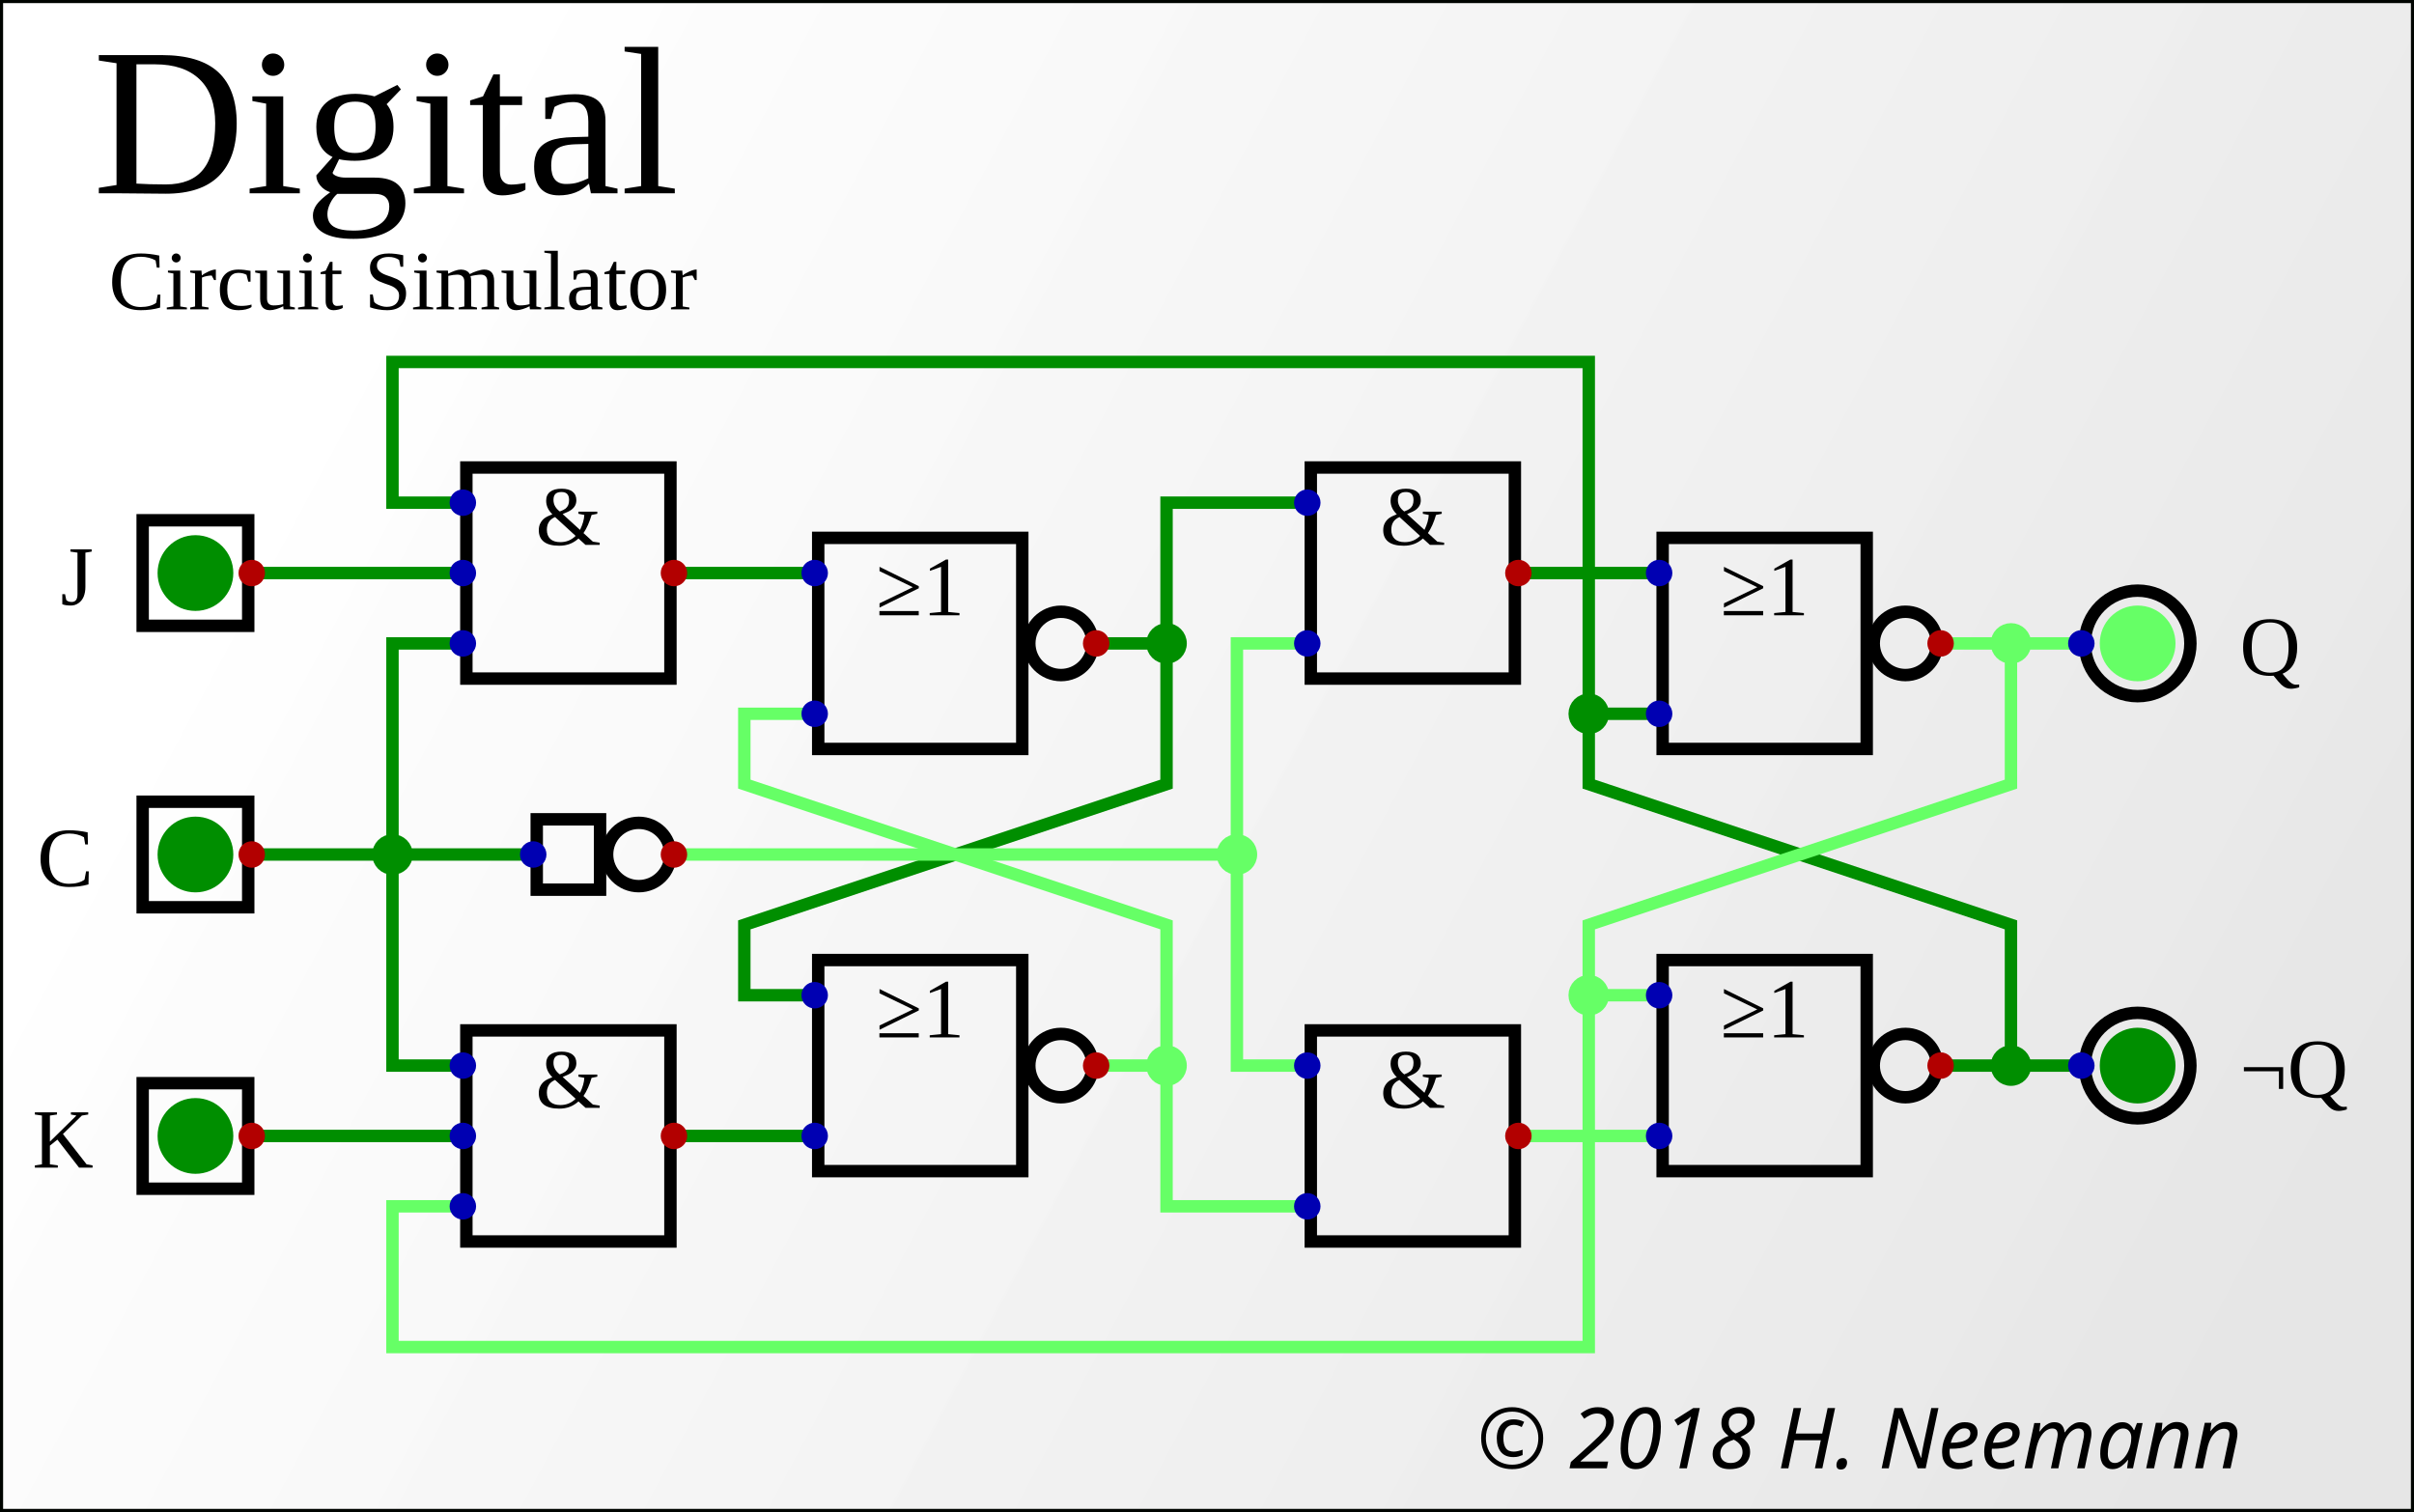
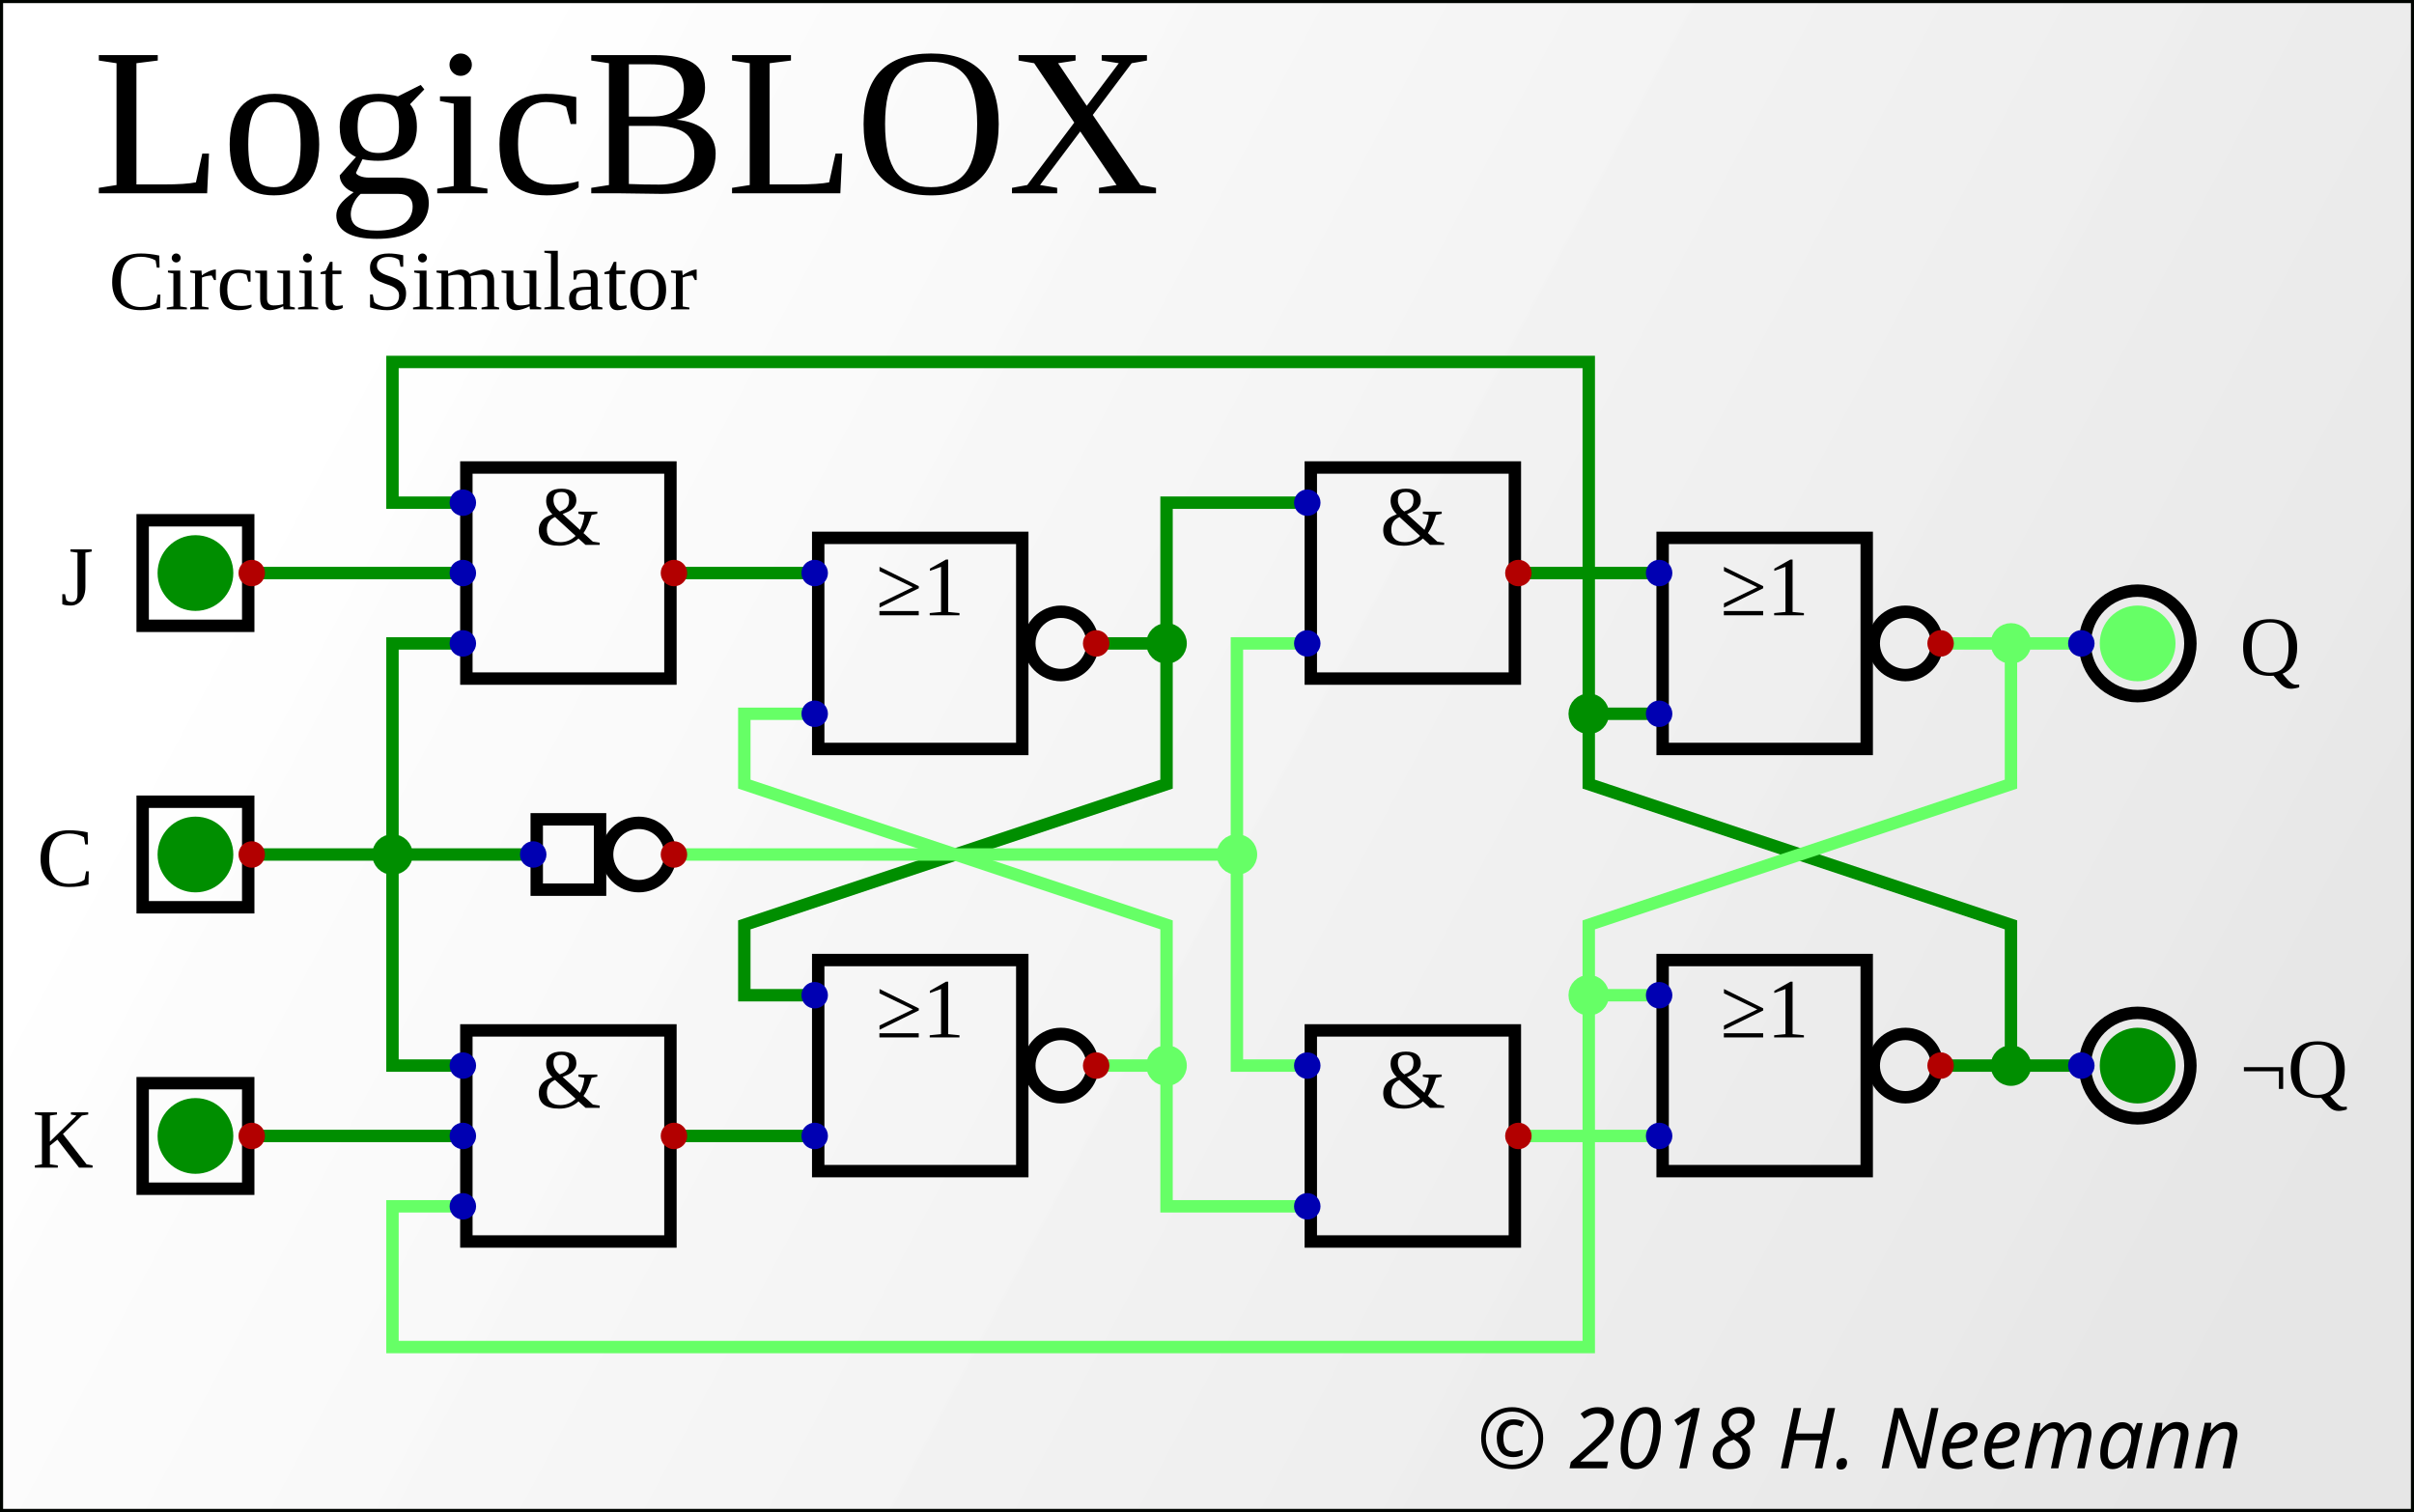
<svg xmlns="http://www.w3.org/2000/svg" xmlns:xlink="http://www.w3.org/1999/xlink" width="102.915mm" height="64.465mm" viewBox="36 -62 686.097 429.764" version="1.1" id="svg609">
  <defs id="defs613">
    <linearGradient id="linearGradient948">
      <stop style="stop-color:#e6e6e6;stop-opacity:1" offset="0" id="stop944" />
      <stop style="stop-color:#ffffff;stop-opacity:0.981" offset="1" id="stop946" />
    </linearGradient>
    <linearGradient xlink:href="#linearGradient948" id="linearGradient952" gradientUnits="userSpaceOnUse" x1="676.146" y1="324.448" x2="125.931" y2="30.915" />
  </defs>
  <rect style="color:#000000;display:inline;overflow:visible;visibility:visible;opacity:1;vector-effect:none;fill:url(#linearGradient952);fill-opacity:1;fill-rule:nonzero;stroke:#000400;stroke-width:1.764;stroke-linecap:butt;stroke-linejoin:miter;stroke-miterlimit:4;stroke-dasharray:none;stroke-dashoffset:0;stroke-opacity:1;marker:none;paint-order:markers fill stroke;enable-background:accumulate" id="rect125" width="686.097" height="429.764" x="36" y="-62" />
  <path style="fill:none;stroke:#008e00;stroke-width:3.528;stroke-linecap:square;stroke-miterlimit:4;stroke-dasharray:none" id="path369" d="m 487.549,140.882 v 20 l 120,40 v 40" />
  <path style="fill:none;stroke:#008e00;stroke-width:3.528;stroke-linecap:square;stroke-miterlimit:4;stroke-dasharray:none" id="path371" d="m 587.549,240.882 h 20 20" />
  <path style="fill:none;stroke:#008e00;stroke-width:3.528;stroke-linecap:square;stroke-miterlimit:4;stroke-dasharray:none" id="path373" d="m 227.549,260.882 h 40" />
  <path style="fill:none;stroke:#008e00;stroke-width:3.528;stroke-linecap:square;stroke-miterlimit:4;stroke-dasharray:none" id="path375" d="m 107.549,260.882 h 60" />
  <path style="fill:none;stroke:#008e00;stroke-width:3.528;stroke-linecap:square;stroke-miterlimit:4;stroke-dasharray:none" id="path377" d="m 107.549,100.882 h 60" />
  <path style="fill:none;stroke:#008e00;stroke-width:3.528;stroke-linecap:square;stroke-miterlimit:4;stroke-dasharray:none" id="path379" d="m 227.549,100.882 h 40" />
  <path style="fill:none;stroke:#008e00;stroke-width:3.528;stroke-linecap:square;stroke-miterlimit:4;stroke-dasharray:none" id="path381" d="m 467.549,100.882 h 40" />
  <path style="fill:none;stroke:#008e00;stroke-width:3.528;stroke-linecap:square;stroke-miterlimit:4;stroke-dasharray:none" id="path383" d="m 107.549,180.882 h 40 40" />
  <path style="fill:none;stroke:#008e00;stroke-width:3.528;stroke-linecap:square;stroke-miterlimit:4;stroke-dasharray:none" id="path385" d="m 347.549,120.882 h 20 V 80.882 h 40" />
  <path style="fill:none;stroke:#008e00;stroke-width:3.528;stroke-linecap:square;stroke-miterlimit:4;stroke-dasharray:none" id="path387" d="m 367.549,120.882 v 40 l -120,40 v 20 h 20" />
  <path style="fill:none;stroke:#008e00;stroke-width:3.528;stroke-linecap:square;stroke-miterlimit:4;stroke-dasharray:none" id="path389" d="m 167.549,80.882 h -20 v -40 h 340 v 100 h 20" />
  <path style="fill:none;stroke:#008e00;stroke-width:3.528;stroke-linecap:square;stroke-miterlimit:4;stroke-dasharray:none" id="path391" d="m 167.549,240.882 h -20 v -60 -60 h 20" />
  <path style="fill:none;stroke:#66ff66;stroke-width:3.528;stroke-linecap:square;stroke-miterlimit:4;stroke-dasharray:none" id="path393" d="m 387.549,180.882 v 60 h 20" />
  <path style="fill:none;stroke:#66ff66;stroke-width:3.528;stroke-linecap:square;stroke-miterlimit:4;stroke-dasharray:none" id="path395" d="m 347.549,240.882 h 20 v -40 l -120,-40 v -20 h 20" />
  <path style="fill:none;stroke:#66ff66;stroke-width:3.528;stroke-linecap:square;stroke-miterlimit:4;stroke-dasharray:none" id="path397" d="m 467.549,260.882 h 40" />
  <path style="fill:none;stroke:#66ff66;stroke-width:3.528;stroke-linecap:square;stroke-miterlimit:4;stroke-dasharray:none" id="path399" d="m 227.549,180.882 h 160 v -60 h 20" />
  <path style="fill:none;stroke:#66ff66;stroke-width:3.528;stroke-linecap:square;stroke-miterlimit:4;stroke-dasharray:none" id="path401" d="m 587.549,120.882 h 20 20" />
  <path style="fill:none;stroke:#66ff66;stroke-width:3.528;stroke-linecap:square;stroke-miterlimit:4;stroke-dasharray:none" id="path403" d="m 367.549,240.882 v 40 h 40" />
  <path style="fill:none;stroke:#66ff66;stroke-width:3.528;stroke-linecap:square;stroke-miterlimit:4;stroke-dasharray:none" id="path405" d="m 607.549,120.882 v 40 l -120,40 v 20 h 20" />
  <path style="fill:none;stroke:#66ff66;stroke-width:3.528;stroke-linecap:square;stroke-miterlimit:4;stroke-dasharray:none" id="path407" d="m 487.549,220.882 v 100 h -340 v -40 h 20" />
  <g style="stroke-width:3.528;stroke-linecap:square;stroke-miterlimit:4;stroke-dasharray:none" id="g425" transform="translate(7.548611,0.8819445)">
    <circle style="fill:#66ff66;stroke:#66ff66;stroke-width:3.528;stroke-miterlimit:4;stroke-dasharray:none" id="circle409" r="4" cy="240" cx="360" />
    <circle style="fill:#008e00;stroke:#008e00;stroke-width:3.528;stroke-miterlimit:4;stroke-dasharray:none" id="circle411" r="4" cy="240" cx="600" />
    <circle style="fill:#008e00;stroke:#008e00;stroke-width:3.528;stroke-miterlimit:4;stroke-dasharray:none" id="circle413" r="4" cy="180" cx="140" />
    <circle style="fill:#66ff66;stroke:#66ff66;stroke-width:3.528;stroke-miterlimit:4;stroke-dasharray:none" id="circle415" r="4" cy="180" cx="380" />
    <circle style="fill:#008e00;stroke:#008e00;stroke-width:3.528;stroke-miterlimit:4;stroke-dasharray:none" id="circle417" r="4" cy="120" cx="360" />
    <circle style="fill:#66ff66;stroke:#66ff66;stroke-width:3.528;stroke-miterlimit:4;stroke-dasharray:none" id="circle419" r="4" cy="120" cx="600" />
    <circle style="fill:#008e00;stroke:#008e00;stroke-width:3.528;stroke-miterlimit:4;stroke-dasharray:none" id="circle421" r="4" cy="140" cx="480" />
    <circle style="fill:#66ff66;stroke:#66ff66;stroke-width:3.528;stroke-miterlimit:4;stroke-dasharray:none" id="circle423" r="4" cy="220" cx="480" />
  </g>
  <g style="stroke-width:3.528;stroke-linecap:square;stroke-miterlimit:4;stroke-dasharray:none" id="g439" transform="translate(7.548611,0.8819445)">
    <path style="fill:none;stroke:#000000;stroke-width:3.528;stroke-miterlimit:4;stroke-dasharray:none" id="path427" d="m 161,70 h 58 v 60 h -58 z" />
    <text id="text429" style="font-size:24px;text-anchor:middle;fill:#000000;stroke-width:3.528;stroke-miterlimit:4;stroke-dasharray:none" y="92" x="190">&amp;</text>
    <circle style="fill:#0000b2;stroke:#0000b2;stroke-width:3.528;stroke-miterlimit:4;stroke-dasharray:none" id="circle431" r="2" cy="80" cx="160" />
    <circle style="fill:#0000b2;stroke:#0000b2;stroke-width:3.528;stroke-miterlimit:4;stroke-dasharray:none" id="circle433" r="2" cy="100" cx="160" />
    <circle style="fill:#0000b2;stroke:#0000b2;stroke-width:3.528;stroke-miterlimit:4;stroke-dasharray:none" id="circle435" r="2" cy="120" cx="160" />
    <circle style="fill:#b20000;stroke:#b20000;stroke-width:3.528;stroke-miterlimit:4;stroke-dasharray:none" id="circle437" r="2" cy="100" cx="220" />
  </g>
  <g style="stroke-width:3.528;stroke-linecap:square;stroke-miterlimit:4;stroke-dasharray:none" id="g453" transform="translate(7.548611,0.8819445)">
    <path style="fill:none;stroke:#000000;stroke-width:3.528;stroke-miterlimit:4;stroke-dasharray:none" id="path441" d="m 161,230 h 58 v 60 h -58 z" />
    <text id="text443" style="font-size:24px;text-anchor:middle;fill:#000000;stroke-width:3.528;stroke-miterlimit:4;stroke-dasharray:none" y="252" x="190">&amp;</text>
    <circle style="fill:#0000b2;stroke:#0000b2;stroke-width:3.528;stroke-miterlimit:4;stroke-dasharray:none" id="circle445" r="2" cy="240" cx="160" />
    <circle style="fill:#0000b2;stroke:#0000b2;stroke-width:3.528;stroke-miterlimit:4;stroke-dasharray:none" id="circle447" r="2" cy="260" cx="160" />
    <circle style="fill:#0000b2;stroke:#0000b2;stroke-width:3.528;stroke-miterlimit:4;stroke-dasharray:none" id="circle449" r="2" cy="280" cx="160" />
    <circle style="fill:#b20000;stroke:#b20000;stroke-width:3.528;stroke-miterlimit:4;stroke-dasharray:none" id="circle451" r="2" cy="260" cx="220" />
  </g>
  <g style="stroke-width:3.528;stroke-linecap:square;stroke-miterlimit:4;stroke-dasharray:none" id="g463" transform="translate(7.548611,0.8819445)">
    <path style="fill:none;stroke:#000000;stroke-width:3.528;stroke-miterlimit:4;stroke-dasharray:none" id="path455" d="m 181,170 h 18 v 20 h -18 z" />
    <circle style="fill:none;stroke:#000000;stroke-width:3.528;stroke-miterlimit:4;stroke-dasharray:none" id="circle457" r="9" cy="180" cx="210" />
    <circle style="fill:#0000b2;stroke:#0000b2;stroke-width:3.528;stroke-miterlimit:4;stroke-dasharray:none" id="circle459" r="2" cy="180" cx="180" />
    <circle style="fill:#b20000;stroke:#b20000;stroke-width:3.528;stroke-miterlimit:4;stroke-dasharray:none" id="circle461" r="2" cy="180" cx="220" />
  </g>
  <g style="stroke-width:3.528;stroke-linecap:square;stroke-miterlimit:4;stroke-dasharray:none" id="g473" transform="translate(7.548611,0.8819445)">
    <circle style="fill:#008e00;stroke:#008e00;stroke-width:3.528;stroke-miterlimit:4;stroke-dasharray:none" id="circle465" r="9" cy="100" cx="84" />
    <path style="fill:none;stroke:#000000;stroke-width:3.528;stroke-miterlimit:4;stroke-dasharray:none" id="path467" d="m 69,85 h 30 v 30 H 69 Z" />
    <text id="text469" style="font-size:24px;text-anchor:end;fill:#000000;stroke-width:3.528;stroke-miterlimit:4;stroke-dasharray:none" y="109" x="55">J</text>
    <circle style="fill:#b20000;stroke:#b20000;stroke-width:3.528;stroke-miterlimit:4;stroke-dasharray:none" id="circle471" r="2" cy="100" cx="100" />
  </g>
  <g style="stroke-width:3.528;stroke-linecap:square;stroke-miterlimit:4;stroke-dasharray:none" id="g483" transform="translate(7.548611,0.8819445)">
    <circle style="fill:#008e00;stroke:#008e00;stroke-width:3.528;stroke-miterlimit:4;stroke-dasharray:none" id="circle475" r="9" cy="180" cx="84" />
    <path style="fill:none;stroke:#000000;stroke-width:3.528;stroke-miterlimit:4;stroke-dasharray:none" id="path477" d="m 69,165 h 30 v 30 H 69 Z" />
    <text id="text479" style="font-size:24px;text-anchor:end;fill:#000000;stroke-width:3.528;stroke-miterlimit:4;stroke-dasharray:none" y="189" x="55">C</text>
    <circle style="fill:#b20000;stroke:#b20000;stroke-width:3.528;stroke-miterlimit:4;stroke-dasharray:none" id="circle481" r="2" cy="180" cx="100" />
  </g>
  <g style="stroke-width:3.528;stroke-linecap:square;stroke-miterlimit:4;stroke-dasharray:none" id="g497" transform="translate(7.548611,0.8819445)">
    <path style="fill:none;stroke:#000000;stroke-width:3.528;stroke-miterlimit:4;stroke-dasharray:none" id="path485" d="m 261,90 h 58 v 60 h -58 z" />
    <circle style="fill:none;stroke:#000000;stroke-width:3.528;stroke-miterlimit:4;stroke-dasharray:none" id="circle487" r="9" cy="120" cx="330" />
    <text id="text489" style="font-size:24px;text-anchor:middle;fill:#000000;stroke-width:3.528;stroke-miterlimit:4;stroke-dasharray:none" y="112" x="290">≥1</text>
    <circle style="fill:#0000b2;stroke:#0000b2;stroke-width:3.528;stroke-miterlimit:4;stroke-dasharray:none" id="circle491" r="2" cy="100" cx="260" />
    <circle style="fill:#0000b2;stroke:#0000b2;stroke-width:3.528;stroke-miterlimit:4;stroke-dasharray:none" id="circle493" r="2" cy="140" cx="260" />
    <circle style="fill:#b20000;stroke:#b20000;stroke-width:3.528;stroke-miterlimit:4;stroke-dasharray:none" id="circle495" r="2" cy="120" cx="340" />
  </g>
  <g style="stroke-width:3.528;stroke-linecap:square;stroke-miterlimit:4;stroke-dasharray:none" id="g511" transform="translate(7.548611,0.8819445)">
    <path style="fill:none;stroke:#000000;stroke-width:3.528;stroke-miterlimit:4;stroke-dasharray:none" id="path499" d="m 261,210 h 58 v 60 h -58 z" />
    <circle style="fill:none;stroke:#000000;stroke-width:3.528;stroke-miterlimit:4;stroke-dasharray:none" id="circle501" r="9" cy="240" cx="330" />
    <text id="text503" style="font-size:24px;text-anchor:middle;fill:#000000;stroke-width:3.528;stroke-miterlimit:4;stroke-dasharray:none" y="232" x="290">≥1</text>
    <circle style="fill:#0000b2;stroke:#0000b2;stroke-width:3.528;stroke-miterlimit:4;stroke-dasharray:none" id="circle505" r="2" cy="220" cx="260" />
    <circle style="fill:#0000b2;stroke:#0000b2;stroke-width:3.528;stroke-miterlimit:4;stroke-dasharray:none" id="circle507" r="2" cy="260" cx="260" />
    <circle style="fill:#b20000;stroke:#b20000;stroke-width:3.528;stroke-miterlimit:4;stroke-dasharray:none" id="circle509" r="2" cy="240" cx="340" />
  </g>
  <g style="stroke-width:3.528;stroke-linecap:square;stroke-miterlimit:4;stroke-dasharray:none" id="g523" transform="translate(7.548611,0.8819445)">
    <path style="fill:none;stroke:#000000;stroke-width:3.528;stroke-miterlimit:4;stroke-dasharray:none" id="path513" d="m 401,70 h 58 v 60 h -58 z" />
    <text id="text515" style="font-size:24px;text-anchor:middle;fill:#000000;stroke-width:3.528;stroke-miterlimit:4;stroke-dasharray:none" y="92" x="430">&amp;</text>
    <circle style="fill:#0000b2;stroke:#0000b2;stroke-width:3.528;stroke-miterlimit:4;stroke-dasharray:none" id="circle517" r="2" cy="80" cx="400" />
    <circle style="fill:#0000b2;stroke:#0000b2;stroke-width:3.528;stroke-miterlimit:4;stroke-dasharray:none" id="circle519" r="2" cy="120" cx="400" />
    <circle style="fill:#b20000;stroke:#b20000;stroke-width:3.528;stroke-miterlimit:4;stroke-dasharray:none" id="circle521" r="2" cy="100" cx="460" />
  </g>
  <g style="stroke-width:3.528;stroke-linecap:square;stroke-miterlimit:4;stroke-dasharray:none" id="g535" transform="translate(7.548611,0.8819445)">
    <path style="fill:none;stroke:#000000;stroke-width:3.528;stroke-miterlimit:4;stroke-dasharray:none" id="path525" d="m 401,230 h 58 v 60 h -58 z" />
    <text id="text527" style="font-size:24px;text-anchor:middle;fill:#000000;stroke-width:3.528;stroke-miterlimit:4;stroke-dasharray:none" y="252" x="430">&amp;</text>
    <circle style="fill:#0000b2;stroke:#0000b2;stroke-width:3.528;stroke-miterlimit:4;stroke-dasharray:none" id="circle529" r="2" cy="240" cx="400" />
    <circle style="fill:#0000b2;stroke:#0000b2;stroke-width:3.528;stroke-miterlimit:4;stroke-dasharray:none" id="circle531" r="2" cy="280" cx="400" />
    <circle style="fill:#b20000;stroke:#b20000;stroke-width:3.528;stroke-miterlimit:4;stroke-dasharray:none" id="circle533" r="2" cy="260" cx="460" />
  </g>
  <g style="stroke-width:3.528;stroke-linecap:square;stroke-miterlimit:4;stroke-dasharray:none" id="g549" transform="translate(7.548611,0.8819445)">
    <path style="fill:none;stroke:#000000;stroke-width:3.528;stroke-miterlimit:4;stroke-dasharray:none" id="path537" d="m 501,90 h 58 v 60 h -58 z" />
    <circle style="fill:none;stroke:#000000;stroke-width:3.528;stroke-miterlimit:4;stroke-dasharray:none" id="circle539" r="9" cy="120" cx="570" />
    <text id="text541" style="font-size:24px;text-anchor:middle;fill:#000000;stroke-width:3.528;stroke-miterlimit:4;stroke-dasharray:none" y="112" x="530">≥1</text>
    <circle style="fill:#0000b2;stroke:#0000b2;stroke-width:3.528;stroke-miterlimit:4;stroke-dasharray:none" id="circle543" r="2" cy="100" cx="500" />
    <circle style="fill:#0000b2;stroke:#0000b2;stroke-width:3.528;stroke-miterlimit:4;stroke-dasharray:none" id="circle545" r="2" cy="140" cx="500" />
    <circle style="fill:#b20000;stroke:#b20000;stroke-width:3.528;stroke-miterlimit:4;stroke-dasharray:none" id="circle547" r="2" cy="120" cx="580" />
  </g>
  <g style="stroke-width:3.528;stroke-linecap:square;stroke-miterlimit:4;stroke-dasharray:none" id="g563" transform="translate(7.548611,0.8819445)">
    <path style="fill:none;stroke:#000000;stroke-width:3.528;stroke-miterlimit:4;stroke-dasharray:none" id="path551" d="m 501,210 h 58 v 60 h -58 z" />
    <circle style="fill:none;stroke:#000000;stroke-width:3.528;stroke-miterlimit:4;stroke-dasharray:none" id="circle553" r="9" cy="240" cx="570" />
    <text id="text555" style="font-size:24px;text-anchor:middle;fill:#000000;stroke-width:3.528;stroke-miterlimit:4;stroke-dasharray:none" y="232" x="530">≥1</text>
    <circle style="fill:#0000b2;stroke:#0000b2;stroke-width:3.528;stroke-miterlimit:4;stroke-dasharray:none" id="circle557" r="2" cy="220" cx="500" />
    <circle style="fill:#0000b2;stroke:#0000b2;stroke-width:3.528;stroke-miterlimit:4;stroke-dasharray:none" id="circle559" r="2" cy="260" cx="500" />
    <circle style="fill:#b20000;stroke:#b20000;stroke-width:3.528;stroke-miterlimit:4;stroke-dasharray:none" id="circle561" r="2" cy="240" cx="580" />
  </g>
  <g style="stroke-width:3.528;stroke-linecap:square;stroke-miterlimit:4;stroke-dasharray:none" id="g573" transform="translate(7.548611,0.8819445)">
    <circle style="fill:#66ff66;stroke:#66ff66;stroke-width:3.528;stroke-miterlimit:4;stroke-dasharray:none" id="circle565" r="9" cy="120" cx="636" />
    <circle style="fill:none;stroke:#000000;stroke-width:3.528;stroke-miterlimit:4;stroke-dasharray:none" id="circle567" r="15" cy="120" cx="636" />
    <text id="text569" style="font-size:24px;text-anchor:start;fill:#000000;stroke-width:3.528;stroke-miterlimit:4;stroke-dasharray:none" y="129" x="665">Q</text>
    <circle style="fill:#0000b2;stroke:#0000b2;stroke-width:3.528;stroke-miterlimit:4;stroke-dasharray:none" id="circle571" r="2" cy="120" cx="620" />
  </g>
  <g style="stroke-width:3.528;stroke-linecap:square;stroke-miterlimit:4;stroke-dasharray:none" id="g583" transform="translate(7.548611,0.8819445)">
    <circle style="fill:#008e00;stroke:#008e00;stroke-width:3.528;stroke-miterlimit:4;stroke-dasharray:none" id="circle575" r="9" cy="240" cx="636" />
    <circle style="fill:none;stroke:#000000;stroke-width:3.528;stroke-miterlimit:4;stroke-dasharray:none" id="circle577" r="15" cy="240" cx="636" />
    <text id="text579" style="font-size:24px;text-anchor:start;fill:#000000;stroke-width:3.528;stroke-miterlimit:4;stroke-dasharray:none" y="249" x="665">¬Q</text>
    <circle style="fill:#0000b2;stroke:#0000b2;stroke-width:3.528;stroke-miterlimit:4;stroke-dasharray:none" id="circle581" r="2" cy="240" cx="620" />
  </g>
  <g style="stroke-width:3.528;stroke-linecap:square;stroke-miterlimit:4;stroke-dasharray:none" id="g593" transform="translate(7.548611,0.8819445)">
    <circle style="fill:#008e00;stroke:#008e00;stroke-width:3.528;stroke-miterlimit:4;stroke-dasharray:none" id="circle585" r="9" cy="260" cx="84" />
    <path style="fill:none;stroke:#000000;stroke-width:3.528;stroke-miterlimit:4;stroke-dasharray:none" id="path587" d="m 69,245 h 30 v 30 H 69 Z" />
    <text id="text589" style="font-size:24px;text-anchor:end;fill:#000000;stroke-width:3.528;stroke-miterlimit:4;stroke-dasharray:none" y="269" x="55">K</text>
    <circle style="fill:#b20000;stroke:#b20000;stroke-width:3.528;stroke-miterlimit:4;stroke-dasharray:none" id="circle591" r="2" cy="260" cx="100" />
  </g>
  <g style="stroke-linecap:square" id="g601" transform="translate(6.895401,0.8819445)">
    <g style="stroke-linecap:square" id="g597" transform="translate(-4.541016,7.055556)">
-       <text id="text595" style="font-size:60px;text-anchor:start;fill:#000000" y="-15" x="60">Digital</text>
+       <text id="text595" style="font-size:60px;text-anchor:start;fill:#000000" y="-15" x="60">LogicBLOX</text>
    </g>
    <text id="text599" style="font-size:24px;text-anchor:start;fill:#000000" y="25.056" x="60">Circuit Simulator</text>
  </g>
  <g style="stroke-linecap:square" id="g605" transform="translate(4.020833,-2.645833)">
    <text id="text603" style="font-size:24px;text-anchor:start;fill:#000000" y="358" x="451.778">
      <tspan style="font-style:italic;font-variant:normal;font-weight:normal;font-stretch:normal;font-family:sans-serif;-inkscape-font-specification:'sans-serif Italic'" id="tspan127">© 2018 H. Neemann</tspan>
    </text>
  </g>
</svg>
